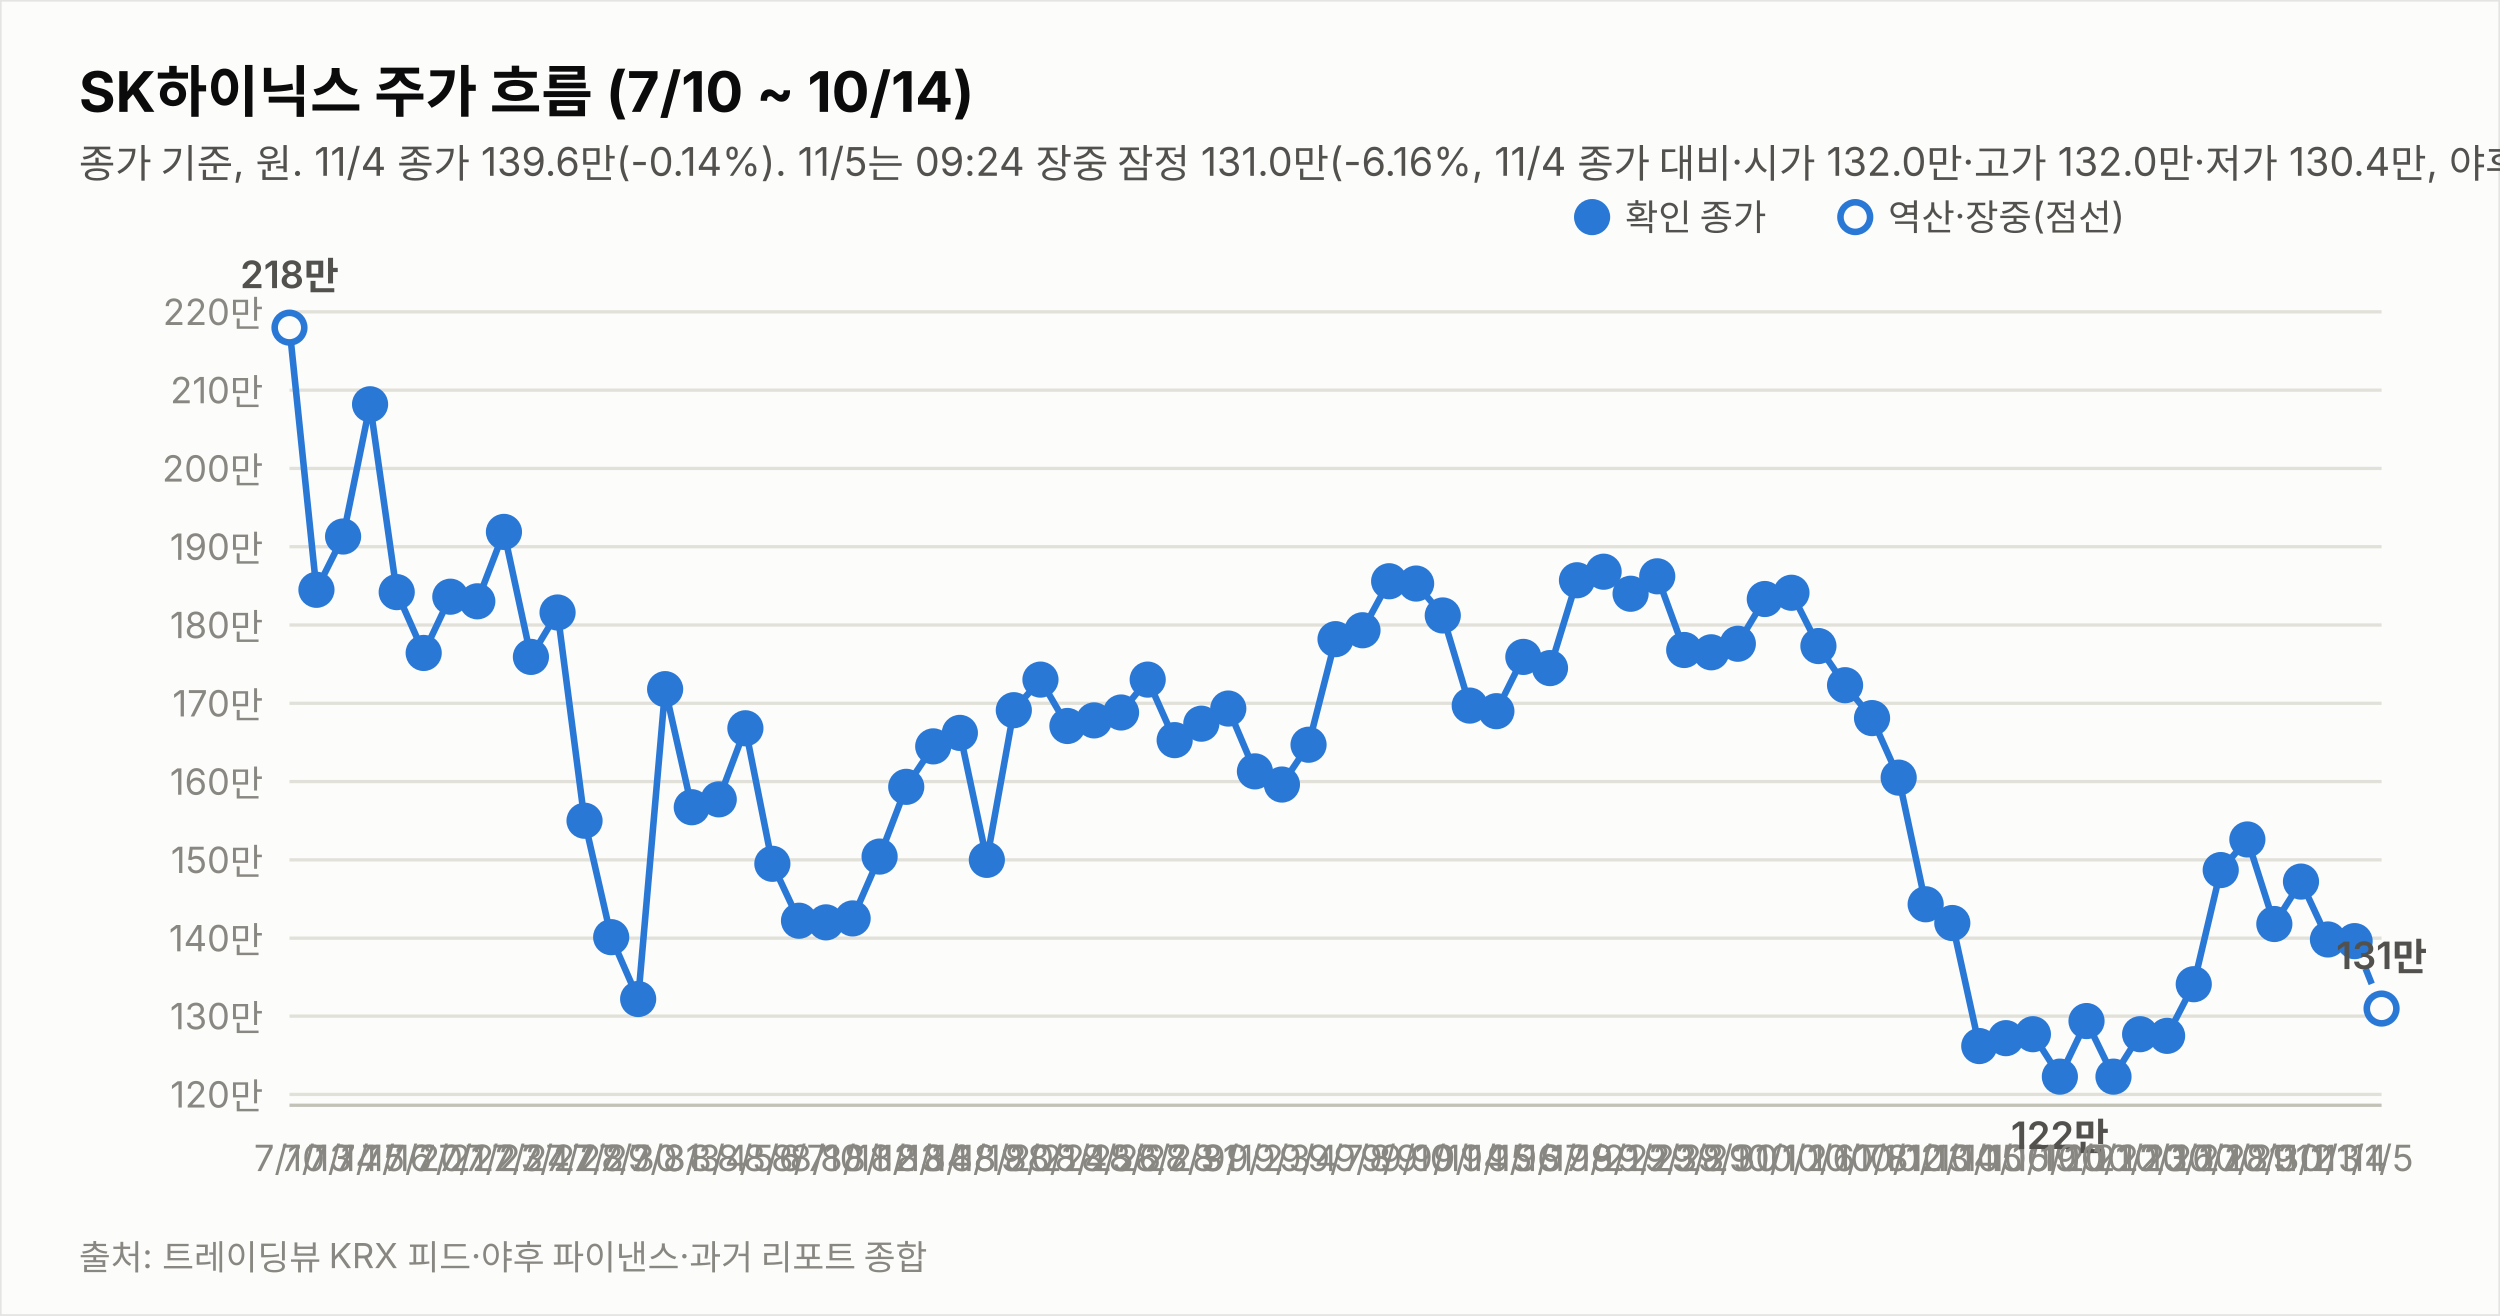
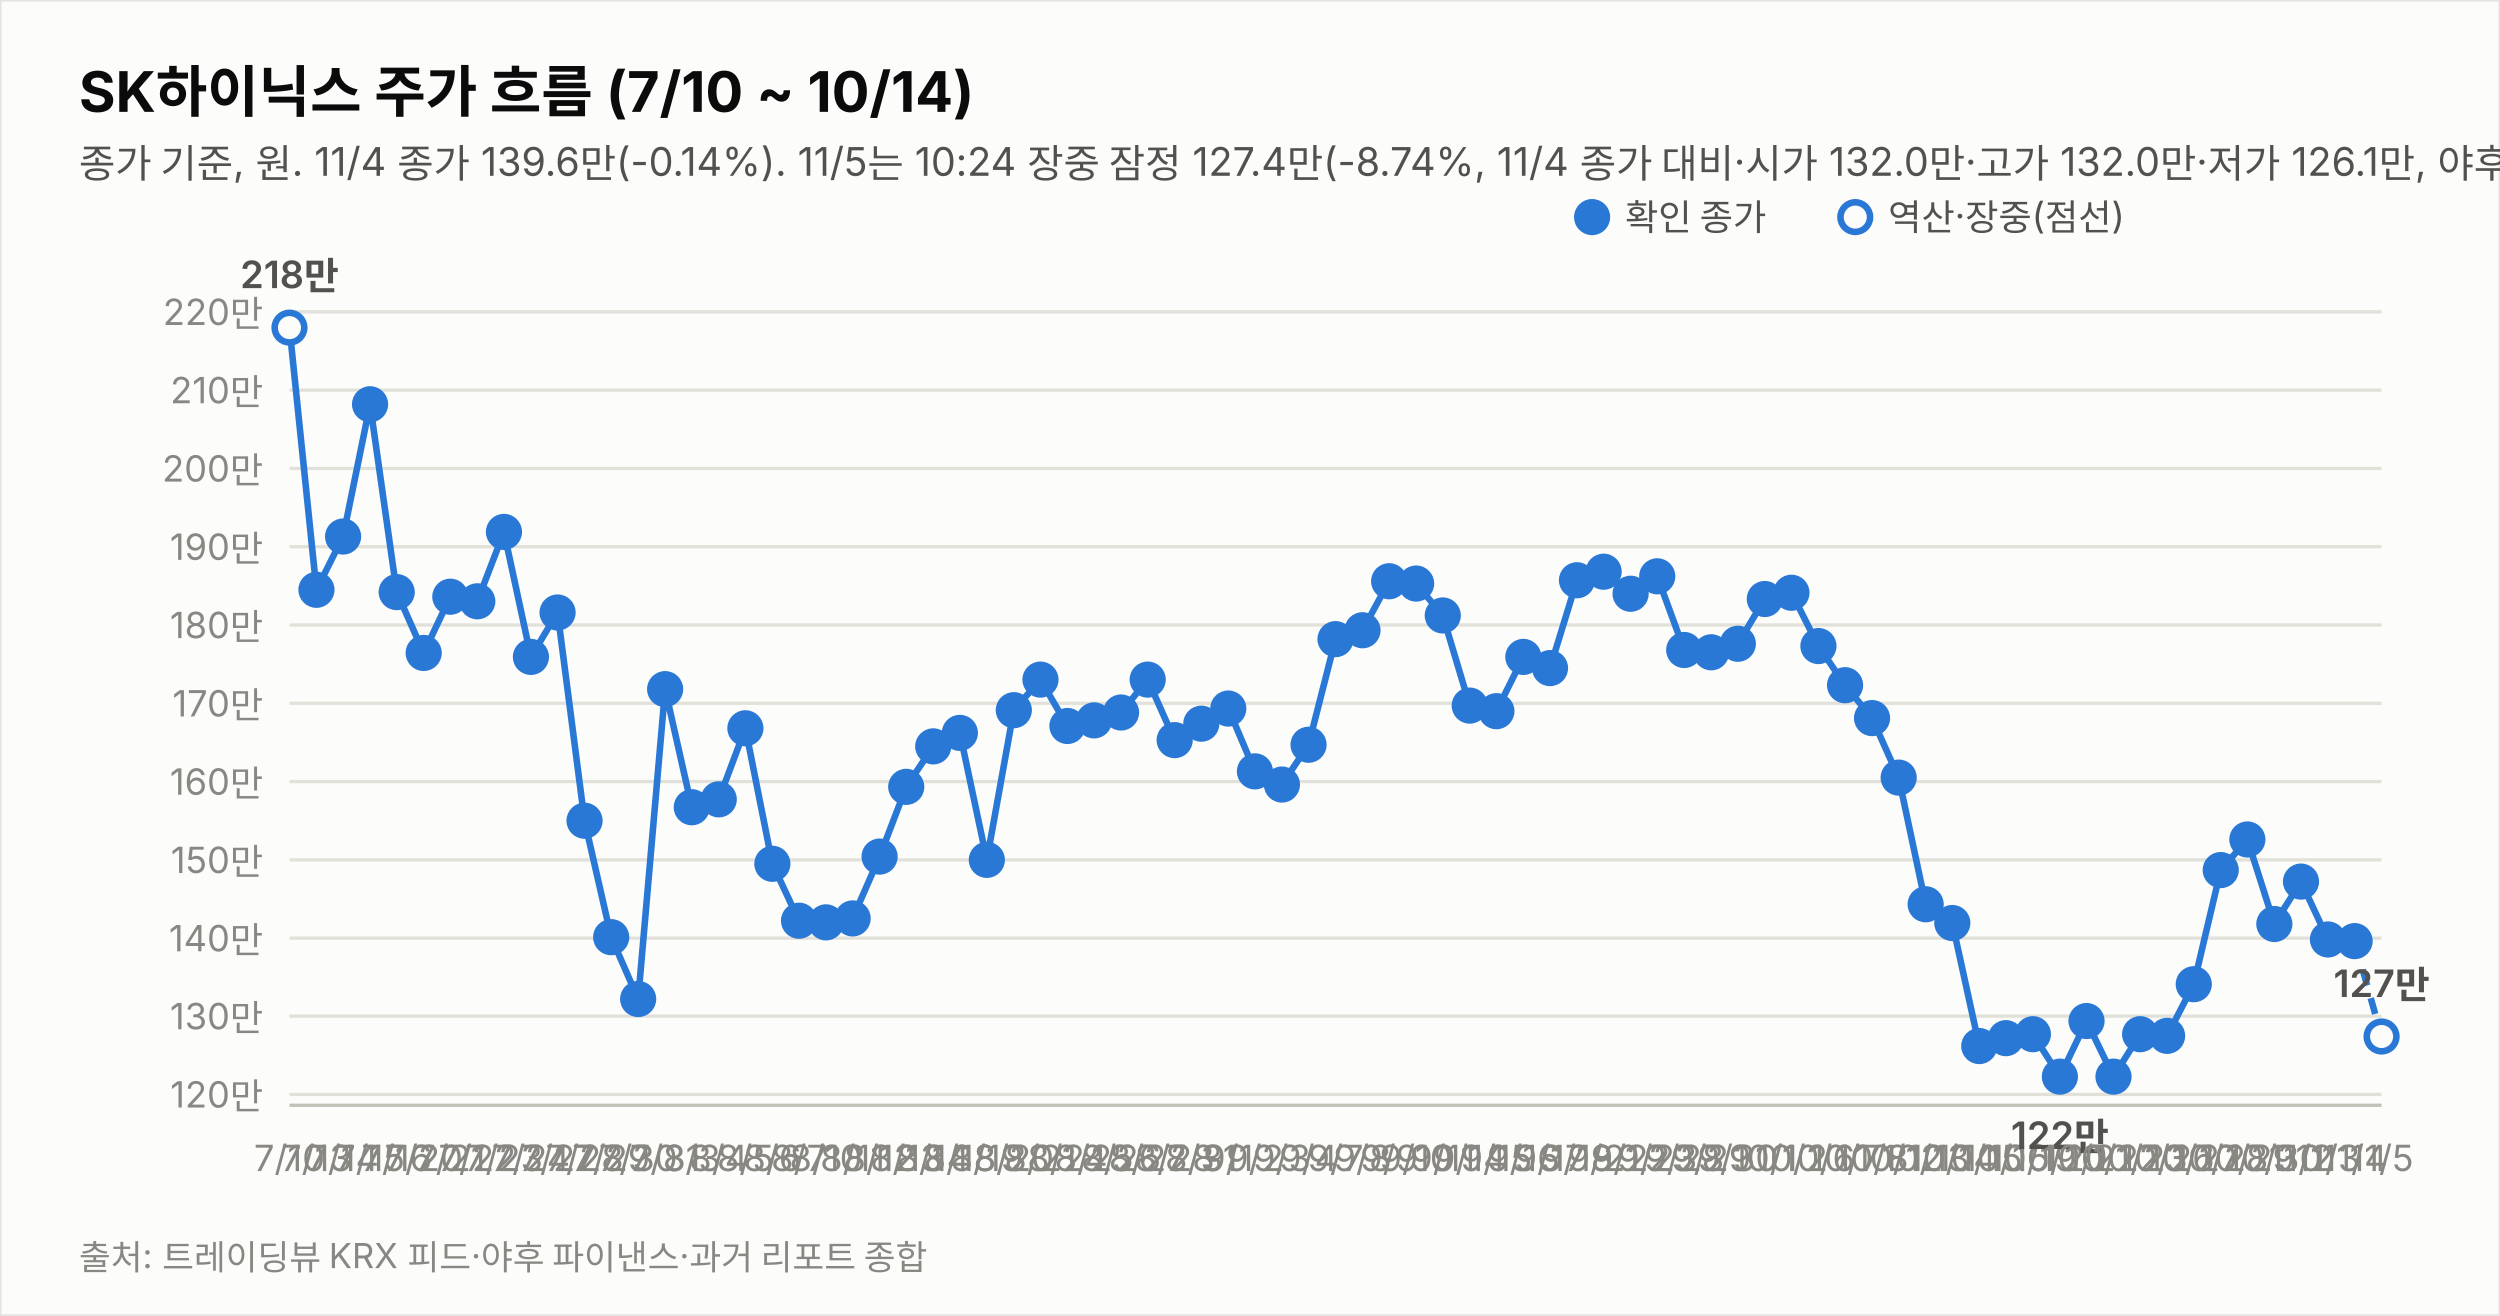
<svg xmlns="http://www.w3.org/2000/svg" width="760" height="400" viewBox="0 0 760 400" font-family="system-ui,-apple-system,&quot;Segoe UI&quot;,&quot;Malgun Gothic&quot;,&quot;Apple SD Gothic Neo&quot;,sans-serif">
  <rect width="760" height="400" fill="#fcfcfb" stroke="rgba(11,11,11,0.10)" />
  <text x="24" y="34" font-size="17" font-weight="700" fill="#0b0b0b">SK하이닉스 주가 흐름 (7/10 ~ 10/14)</text>
-   <text x="24" y="54" font-size="12" fill="#52514e">종가 기준, 원. 11/4 종가 139.6만(-0.14%). 11/5는 09:24 장중 잠정 131.0만(-6.16%, 11/4 종가 대비·시가 132.0만·고가 132.0만·저가 130.4만, 야후 20분 지연 시세). 지표는 11/5 09:24 잠정.</text>
+   <text x="24" y="54" font-size="12" fill="#52514e">종가 기준, 원. 11/4 종가 139.6만(-0.14%). 11/5는 10:24 장중 잠정 127.4만(-8.74%, 11/4 종가 대비·시가 132.0만·고가 132.0만·저가 126.1만, 야후 20분 지연 시세). 지표는 11/5 10:24 잠정.</text>
  <line x1="88" y1="332.7" x2="724" y2="332.7" stroke="#e1e0d9" stroke-width="1" />
  <text x="80" y="336.7" font-size="11" fill="#898781" text-anchor="end" style="font-variant-numeric:tabular-nums">120만</text>
  <line x1="88" y1="308.9" x2="724" y2="308.9" stroke="#e1e0d9" stroke-width="1" />
  <text x="80" y="312.9" font-size="11" fill="#898781" text-anchor="end" style="font-variant-numeric:tabular-nums">130만</text>
  <line x1="88" y1="285.2" x2="724" y2="285.2" stroke="#e1e0d9" stroke-width="1" />
  <text x="80" y="289.2" font-size="11" fill="#898781" text-anchor="end" style="font-variant-numeric:tabular-nums">140만</text>
  <line x1="88" y1="261.4" x2="724" y2="261.4" stroke="#e1e0d9" stroke-width="1" />
  <text x="80" y="265.4" font-size="11" fill="#898781" text-anchor="end" style="font-variant-numeric:tabular-nums">150만</text>
  <line x1="88" y1="237.6" x2="724" y2="237.6" stroke="#e1e0d9" stroke-width="1" />
  <text x="80" y="241.6" font-size="11" fill="#898781" text-anchor="end" style="font-variant-numeric:tabular-nums">160만</text>
  <line x1="88" y1="213.8" x2="724" y2="213.8" stroke="#e1e0d9" stroke-width="1" />
  <text x="80" y="217.8" font-size="11" fill="#898781" text-anchor="end" style="font-variant-numeric:tabular-nums">170만</text>
  <line x1="88" y1="190.0" x2="724" y2="190.0" stroke="#e1e0d9" stroke-width="1" />
  <text x="80" y="194.0" font-size="11" fill="#898781" text-anchor="end" style="font-variant-numeric:tabular-nums">180만</text>
  <line x1="88" y1="166.2" x2="724" y2="166.2" stroke="#e1e0d9" stroke-width="1" />
  <text x="80" y="170.2" font-size="11" fill="#898781" text-anchor="end" style="font-variant-numeric:tabular-nums">190만</text>
  <line x1="88" y1="142.4" x2="724" y2="142.4" stroke="#e1e0d9" stroke-width="1" />
  <text x="80" y="146.4" font-size="11" fill="#898781" text-anchor="end" style="font-variant-numeric:tabular-nums">200만</text>
  <line x1="88" y1="118.6" x2="724" y2="118.6" stroke="#e1e0d9" stroke-width="1" />
  <text x="80" y="122.6" font-size="11" fill="#898781" text-anchor="end" style="font-variant-numeric:tabular-nums">210만</text>
  <line x1="88" y1="94.8" x2="724" y2="94.8" stroke="#e1e0d9" stroke-width="1" />
  <text x="80" y="98.8" font-size="11" fill="#898781" text-anchor="end" style="font-variant-numeric:tabular-nums">220만</text>
  <line x1="88" y1="336" x2="724" y2="336" stroke="#c3c2b7" stroke-width="1" />
  <path d="M88.0,99.6 L96.2,179.3 L104.3,163.1 L112.5,122.9 L120.6,180.0 L128.8,198.5 L136.9,181.4 L145.1,182.8 L153.2,161.7 L161.4,199.7 L169.5,186.2 L177.7,249.5 L185.8,284.9 L194.0,303.7 L202.2,209.5 L210.3,245.4 L218.5,243.0 L226.6,221.4 L234.8,262.6 L242.9,279.9 L251.1,280.4 L259.2,279.2 L267.4,260.4 L275.5,239.2 L283.7,226.9 L291.8,222.8 L300.0,261.4 L308.2,215.9 L316.3,206.6 L324.5,220.7 L332.6,219.0 L340.8,216.6 L348.9,206.6 L357.1,225.0 L365.2,220.0 L373.4,215.4 L381.5,234.5 L389.7,238.5 L397.8,226.4 L406.0,194.3 L414.2,191.6 L422.3,176.7 L430.5,177.4 L438.6,187.1 L446.8,214.5 L454.9,216.2 L463.1,199.7 L471.2,203.1 L479.4,176.4 L487.5,173.8 L495.7,180.5 L503.8,175.2 L512.0,197.6 L520.2,198.3 L528.3,195.7 L536.5,182.1 L544.6,180.2 L552.8,196.4 L560.9,208.3 L569.1,218.3 L577.2,236.4 L585.4,274.9 L593.5,280.6 L601.7,318.0 L609.8,315.6 L618.0,314.4 L626.2,327.3 L634.3,310.4 L642.5,327.3 L650.6,314.4 L658.8,314.9 L666.9,299.2 L675.1,264.5 L683.2,255.2 L691.4,280.9 L699.5,268.0 L707.7,285.6 L715.8,286.1" fill="none" stroke="#2a78d6" stroke-width="2" />
-   <path d="M715.8,286.1 L724.0,306.6" fill="none" stroke="#2a78d6" stroke-width="2" stroke-dasharray="5 4" />
+   <path d="M715.8,286.1 L724.0,315.1" fill="none" stroke="#2a78d6" stroke-width="2" stroke-dasharray="5 4" />
  <circle cx="88.0" cy="99.6" r="4.5" fill="#fcfcfb" stroke="#2a78d6" stroke-width="2" />
  <text x="88.0" y="356" font-size="11" fill="#898781" text-anchor="middle">7/10</text>
  <text x="88.0" y="87.6" font-size="11.5" font-weight="600" fill="#52514e" text-anchor="middle" style="font-variant-numeric:tabular-nums">218만</text>
  <circle cx="96.2" cy="179.3" r="4.5" fill="#2a78d6" stroke="#2a78d6" stroke-width="2" />
  <text x="96.2" y="356" font-size="11" fill="#898781" text-anchor="middle">7/13</text>
  <circle cx="104.3" cy="163.1" r="4.5" fill="#2a78d6" stroke="#2a78d6" stroke-width="2" />
  <text x="104.3" y="356" font-size="11" fill="#898781" text-anchor="middle">7/14</text>
  <circle cx="112.5" cy="122.9" r="4.5" fill="#2a78d6" stroke="#2a78d6" stroke-width="2" />
  <text x="112.5" y="356" font-size="11" fill="#898781" text-anchor="middle">7/15</text>
  <circle cx="120.6" cy="180.0" r="4.5" fill="#2a78d6" stroke="#2a78d6" stroke-width="2" />
  <text x="120.6" y="356" font-size="11" fill="#898781" text-anchor="middle">7/16</text>
  <circle cx="128.8" cy="198.5" r="4.5" fill="#2a78d6" stroke="#2a78d6" stroke-width="2" />
  <text x="128.8" y="356" font-size="11" fill="#898781" text-anchor="middle">7/20</text>
  <circle cx="136.9" cy="181.4" r="4.5" fill="#2a78d6" stroke="#2a78d6" stroke-width="2" />
  <text x="136.9" y="356" font-size="11" fill="#898781" text-anchor="middle">7/21</text>
  <circle cx="145.1" cy="182.8" r="4.5" fill="#2a78d6" stroke="#2a78d6" stroke-width="2" />
  <text x="145.1" y="356" font-size="11" fill="#898781" text-anchor="middle">7/22</text>
  <circle cx="153.2" cy="161.7" r="4.5" fill="#2a78d6" stroke="#2a78d6" stroke-width="2" />
  <text x="153.2" y="356" font-size="11" fill="#898781" text-anchor="middle">7/23</text>
  <circle cx="161.4" cy="199.7" r="4.5" fill="#2a78d6" stroke="#2a78d6" stroke-width="2" />
  <text x="161.4" y="356" font-size="11" fill="#898781" text-anchor="middle">7/24</text>
  <circle cx="169.5" cy="186.2" r="4.5" fill="#2a78d6" stroke="#2a78d6" stroke-width="2" />
  <text x="169.5" y="356" font-size="11" fill="#898781" text-anchor="middle">7/27</text>
  <circle cx="177.7" cy="249.5" r="4.5" fill="#2a78d6" stroke="#2a78d6" stroke-width="2" />
  <text x="177.7" y="356" font-size="11" fill="#898781" text-anchor="middle">7/28</text>
  <circle cx="185.8" cy="284.9" r="4.5" fill="#2a78d6" stroke="#2a78d6" stroke-width="2" />
  <text x="185.8" y="356" font-size="11" fill="#898781" text-anchor="middle">7/29</text>
  <circle cx="194.0" cy="303.7" r="4.5" fill="#2a78d6" stroke="#2a78d6" stroke-width="2" />
  <text x="194.0" y="356" font-size="11" fill="#898781" text-anchor="middle">7/30</text>
  <circle cx="202.2" cy="209.5" r="4.5" fill="#2a78d6" stroke="#2a78d6" stroke-width="2" />
  <text x="202.2" y="356" font-size="11" fill="#898781" text-anchor="middle">7/31</text>
  <circle cx="210.3" cy="245.4" r="4.5" fill="#2a78d6" stroke="#2a78d6" stroke-width="2" />
  <text x="210.3" y="356" font-size="11" fill="#898781" text-anchor="middle">8/3</text>
  <circle cx="218.5" cy="243.0" r="4.5" fill="#2a78d6" stroke="#2a78d6" stroke-width="2" />
  <text x="218.5" y="356" font-size="11" fill="#898781" text-anchor="middle">8/4</text>
  <circle cx="226.6" cy="221.4" r="4.5" fill="#2a78d6" stroke="#2a78d6" stroke-width="2" />
  <text x="226.6" y="356" font-size="11" fill="#898781" text-anchor="middle">8/5</text>
  <circle cx="234.8" cy="262.6" r="4.5" fill="#2a78d6" stroke="#2a78d6" stroke-width="2" />
  <text x="234.8" y="356" font-size="11" fill="#898781" text-anchor="middle">8/6</text>
  <circle cx="242.9" cy="279.9" r="4.5" fill="#2a78d6" stroke="#2a78d6" stroke-width="2" />
  <text x="242.9" y="356" font-size="11" fill="#898781" text-anchor="middle">8/7</text>
  <circle cx="251.1" cy="280.4" r="4.5" fill="#2a78d6" stroke="#2a78d6" stroke-width="2" />
  <text x="251.1" y="356" font-size="11" fill="#898781" text-anchor="middle">8/10</text>
  <circle cx="259.2" cy="279.2" r="4.5" fill="#2a78d6" stroke="#2a78d6" stroke-width="2" />
  <text x="259.2" y="356" font-size="11" fill="#898781" text-anchor="middle">8/11</text>
  <circle cx="267.4" cy="260.4" r="4.5" fill="#2a78d6" stroke="#2a78d6" stroke-width="2" />
  <text x="267.4" y="356" font-size="11" fill="#898781" text-anchor="middle">8/12</text>
  <circle cx="275.5" cy="239.2" r="4.5" fill="#2a78d6" stroke="#2a78d6" stroke-width="2" />
  <text x="275.5" y="356" font-size="11" fill="#898781" text-anchor="middle">8/13</text>
  <circle cx="283.7" cy="226.9" r="4.5" fill="#2a78d6" stroke="#2a78d6" stroke-width="2" />
  <text x="283.7" y="356" font-size="11" fill="#898781" text-anchor="middle">8/14</text>
  <circle cx="291.8" cy="222.8" r="4.5" fill="#2a78d6" stroke="#2a78d6" stroke-width="2" />
  <text x="291.8" y="356" font-size="11" fill="#898781" text-anchor="middle">8/18</text>
  <circle cx="300.0" cy="261.4" r="4.5" fill="#2a78d6" stroke="#2a78d6" stroke-width="2" />
  <text x="300.0" y="356" font-size="11" fill="#898781" text-anchor="middle">8/19</text>
  <circle cx="308.2" cy="215.9" r="4.5" fill="#2a78d6" stroke="#2a78d6" stroke-width="2" />
  <text x="308.2" y="356" font-size="11" fill="#898781" text-anchor="middle">8/20</text>
  <circle cx="316.3" cy="206.6" r="4.5" fill="#2a78d6" stroke="#2a78d6" stroke-width="2" />
  <text x="316.3" y="356" font-size="11" fill="#898781" text-anchor="middle">8/21</text>
  <circle cx="324.5" cy="220.7" r="4.5" fill="#2a78d6" stroke="#2a78d6" stroke-width="2" />
  <text x="324.5" y="356" font-size="11" fill="#898781" text-anchor="middle">8/24</text>
  <circle cx="332.6" cy="219.0" r="4.5" fill="#2a78d6" stroke="#2a78d6" stroke-width="2" />
  <text x="332.6" y="356" font-size="11" fill="#898781" text-anchor="middle">8/25</text>
  <circle cx="340.8" cy="216.6" r="4.5" fill="#2a78d6" stroke="#2a78d6" stroke-width="2" />
  <text x="340.8" y="356" font-size="11" fill="#898781" text-anchor="middle">8/26</text>
  <circle cx="348.9" cy="206.6" r="4.5" fill="#2a78d6" stroke="#2a78d6" stroke-width="2" />
  <text x="348.9" y="356" font-size="11" fill="#898781" text-anchor="middle">8/27</text>
  <circle cx="357.1" cy="225.0" r="4.5" fill="#2a78d6" stroke="#2a78d6" stroke-width="2" />
  <text x="357.1" y="356" font-size="11" fill="#898781" text-anchor="middle">8/28</text>
  <circle cx="365.2" cy="220.0" r="4.5" fill="#2a78d6" stroke="#2a78d6" stroke-width="2" />
  <text x="365.2" y="356" font-size="11" fill="#898781" text-anchor="middle">8/31</text>
  <circle cx="373.4" cy="215.4" r="4.5" fill="#2a78d6" stroke="#2a78d6" stroke-width="2" />
  <text x="373.4" y="356" font-size="11" fill="#898781" text-anchor="middle">9/1</text>
  <circle cx="381.5" cy="234.5" r="4.5" fill="#2a78d6" stroke="#2a78d6" stroke-width="2" />
  <text x="381.5" y="356" font-size="11" fill="#898781" text-anchor="middle">9/2</text>
  <circle cx="389.7" cy="238.5" r="4.5" fill="#2a78d6" stroke="#2a78d6" stroke-width="2" />
  <text x="389.7" y="356" font-size="11" fill="#898781" text-anchor="middle">9/3</text>
  <circle cx="397.8" cy="226.4" r="4.5" fill="#2a78d6" stroke="#2a78d6" stroke-width="2" />
  <text x="397.8" y="356" font-size="11" fill="#898781" text-anchor="middle">9/4</text>
  <circle cx="406.0" cy="194.3" r="4.5" fill="#2a78d6" stroke="#2a78d6" stroke-width="2" />
  <text x="406.0" y="356" font-size="11" fill="#898781" text-anchor="middle">9/7</text>
  <circle cx="414.2" cy="191.6" r="4.5" fill="#2a78d6" stroke="#2a78d6" stroke-width="2" />
  <text x="414.2" y="356" font-size="11" fill="#898781" text-anchor="middle">9/8</text>
  <circle cx="422.3" cy="176.7" r="4.5" fill="#2a78d6" stroke="#2a78d6" stroke-width="2" />
  <text x="422.3" y="356" font-size="11" fill="#898781" text-anchor="middle">9/9</text>
  <circle cx="430.5" cy="177.4" r="4.5" fill="#2a78d6" stroke="#2a78d6" stroke-width="2" />
  <text x="430.5" y="356" font-size="11" fill="#898781" text-anchor="middle">9/10</text>
  <circle cx="438.6" cy="187.1" r="4.5" fill="#2a78d6" stroke="#2a78d6" stroke-width="2" />
  <text x="438.6" y="356" font-size="11" fill="#898781" text-anchor="middle">9/11</text>
  <circle cx="446.8" cy="214.5" r="4.5" fill="#2a78d6" stroke="#2a78d6" stroke-width="2" />
  <text x="446.8" y="356" font-size="11" fill="#898781" text-anchor="middle">9/14</text>
  <circle cx="454.9" cy="216.2" r="4.5" fill="#2a78d6" stroke="#2a78d6" stroke-width="2" />
  <text x="454.9" y="356" font-size="11" fill="#898781" text-anchor="middle">9/15</text>
  <circle cx="463.1" cy="199.7" r="4.5" fill="#2a78d6" stroke="#2a78d6" stroke-width="2" />
  <text x="463.1" y="356" font-size="11" fill="#898781" text-anchor="middle">9/16</text>
  <circle cx="471.2" cy="203.1" r="4.5" fill="#2a78d6" stroke="#2a78d6" stroke-width="2" />
  <text x="471.2" y="356" font-size="11" fill="#898781" text-anchor="middle">9/17</text>
  <circle cx="479.4" cy="176.4" r="4.5" fill="#2a78d6" stroke="#2a78d6" stroke-width="2" />
  <text x="479.4" y="356" font-size="11" fill="#898781" text-anchor="middle">9/18</text>
  <circle cx="487.5" cy="173.8" r="4.5" fill="#2a78d6" stroke="#2a78d6" stroke-width="2" />
  <text x="487.5" y="356" font-size="11" fill="#898781" text-anchor="middle">9/21</text>
  <circle cx="495.7" cy="180.5" r="4.5" fill="#2a78d6" stroke="#2a78d6" stroke-width="2" />
  <text x="495.7" y="356" font-size="11" fill="#898781" text-anchor="middle">9/22</text>
  <circle cx="503.8" cy="175.2" r="4.5" fill="#2a78d6" stroke="#2a78d6" stroke-width="2" />
  <text x="503.8" y="356" font-size="11" fill="#898781" text-anchor="middle">9/23</text>
  <circle cx="512.0" cy="197.6" r="4.5" fill="#2a78d6" stroke="#2a78d6" stroke-width="2" />
  <text x="512.0" y="356" font-size="11" fill="#898781" text-anchor="middle">9/28</text>
  <circle cx="520.2" cy="198.3" r="4.5" fill="#2a78d6" stroke="#2a78d6" stroke-width="2" />
  <text x="520.2" y="356" font-size="11" fill="#898781" text-anchor="middle">9/29</text>
  <circle cx="528.3" cy="195.7" r="4.5" fill="#2a78d6" stroke="#2a78d6" stroke-width="2" />
  <text x="528.3" y="356" font-size="11" fill="#898781" text-anchor="middle">9/30</text>
  <circle cx="536.5" cy="182.1" r="4.5" fill="#2a78d6" stroke="#2a78d6" stroke-width="2" />
  <text x="536.5" y="356" font-size="11" fill="#898781" text-anchor="middle">10/1</text>
  <circle cx="544.6" cy="180.2" r="4.5" fill="#2a78d6" stroke="#2a78d6" stroke-width="2" />
  <text x="544.6" y="356" font-size="11" fill="#898781" text-anchor="middle">10/2</text>
  <circle cx="552.8" cy="196.4" r="4.5" fill="#2a78d6" stroke="#2a78d6" stroke-width="2" />
  <text x="552.8" y="356" font-size="11" fill="#898781" text-anchor="middle">10/6</text>
  <circle cx="560.9" cy="208.3" r="4.5" fill="#2a78d6" stroke="#2a78d6" stroke-width="2" />
  <text x="560.9" y="356" font-size="11" fill="#898781" text-anchor="middle">10/7</text>
  <circle cx="569.1" cy="218.3" r="4.5" fill="#2a78d6" stroke="#2a78d6" stroke-width="2" />
  <text x="569.1" y="356" font-size="11" fill="#898781" text-anchor="middle">10/8</text>
  <circle cx="577.2" cy="236.4" r="4.5" fill="#2a78d6" stroke="#2a78d6" stroke-width="2" />
  <text x="577.2" y="356" font-size="11" fill="#898781" text-anchor="middle">10/12</text>
  <circle cx="585.4" cy="274.9" r="4.5" fill="#2a78d6" stroke="#2a78d6" stroke-width="2" />
  <text x="585.4" y="356" font-size="11" fill="#898781" text-anchor="middle">10/13</text>
  <circle cx="593.5" cy="280.6" r="4.5" fill="#2a78d6" stroke="#2a78d6" stroke-width="2" />
  <text x="593.5" y="356" font-size="11" fill="#898781" text-anchor="middle">10/14</text>
  <circle cx="601.7" cy="318.0" r="4.5" fill="#2a78d6" stroke="#2a78d6" stroke-width="2" />
  <text x="601.7" y="356" font-size="11" fill="#898781" text-anchor="middle">10/15</text>
  <circle cx="609.8" cy="315.6" r="4.5" fill="#2a78d6" stroke="#2a78d6" stroke-width="2" />
  <text x="609.8" y="356" font-size="11" fill="#898781" text-anchor="middle">10/16</text>
  <circle cx="618.0" cy="314.4" r="4.5" fill="#2a78d6" stroke="#2a78d6" stroke-width="2" />
  <text x="618.0" y="356" font-size="11" fill="#898781" text-anchor="middle">10/19</text>
  <circle cx="626.2" cy="327.3" r="4.5" fill="#2a78d6" stroke="#2a78d6" stroke-width="2" />
  <text x="626.2" y="356" font-size="11" fill="#898781" text-anchor="middle">10/20</text>
  <text x="626.2" y="349.3" font-size="11.5" font-weight="600" fill="#52514e" text-anchor="middle" style="font-variant-numeric:tabular-nums">122만</text>
  <circle cx="634.3" cy="310.4" r="4.5" fill="#2a78d6" stroke="#2a78d6" stroke-width="2" />
  <text x="634.3" y="356" font-size="11" fill="#898781" text-anchor="middle">10/21</text>
  <circle cx="642.5" cy="327.3" r="4.5" fill="#2a78d6" stroke="#2a78d6" stroke-width="2" />
  <text x="642.5" y="356" font-size="11" fill="#898781" text-anchor="middle">10/22</text>
  <circle cx="650.6" cy="314.4" r="4.5" fill="#2a78d6" stroke="#2a78d6" stroke-width="2" />
  <text x="650.6" y="356" font-size="11" fill="#898781" text-anchor="middle">10/23</text>
  <circle cx="658.8" cy="314.9" r="4.5" fill="#2a78d6" stroke="#2a78d6" stroke-width="2" />
  <text x="658.8" y="356" font-size="11" fill="#898781" text-anchor="middle">10/26</text>
  <circle cx="666.9" cy="299.2" r="4.5" fill="#2a78d6" stroke="#2a78d6" stroke-width="2" />
  <text x="666.9" y="356" font-size="11" fill="#898781" text-anchor="middle">10/27</text>
  <circle cx="675.1" cy="264.5" r="4.5" fill="#2a78d6" stroke="#2a78d6" stroke-width="2" />
  <text x="675.1" y="356" font-size="11" fill="#898781" text-anchor="middle">10/28</text>
  <circle cx="683.2" cy="255.2" r="4.5" fill="#2a78d6" stroke="#2a78d6" stroke-width="2" />
  <text x="683.2" y="356" font-size="11" fill="#898781" text-anchor="middle">10/29</text>
  <circle cx="691.4" cy="280.9" r="4.5" fill="#2a78d6" stroke="#2a78d6" stroke-width="2" />
  <text x="691.4" y="356" font-size="11" fill="#898781" text-anchor="middle">10/30</text>
  <circle cx="699.5" cy="268.0" r="4.5" fill="#2a78d6" stroke="#2a78d6" stroke-width="2" />
  <text x="699.5" y="356" font-size="11" fill="#898781" text-anchor="middle">11/2</text>
  <circle cx="707.7" cy="285.6" r="4.5" fill="#2a78d6" stroke="#2a78d6" stroke-width="2" />
  <text x="707.7" y="356" font-size="11" fill="#898781" text-anchor="middle">11/3</text>
  <circle cx="715.8" cy="286.1" r="4.5" fill="#2a78d6" stroke="#2a78d6" stroke-width="2" />
  <text x="715.8" y="356" font-size="11" fill="#898781" text-anchor="middle">11/4</text>
-   <circle cx="724.0" cy="306.6" r="4.5" fill="#fcfcfb" stroke="#2a78d6" stroke-width="2" />
+   <circle cx="724.0" cy="315.1" r="4.5" fill="#fcfcfb" stroke="#2a78d6" stroke-width="2" />
  <text x="724.0" y="356" font-size="11" fill="#898781" text-anchor="middle">11/5</text>
-   <text x="724.0" y="294.6" font-size="11.5" font-weight="600" fill="#52514e" text-anchor="middle" style="font-variant-numeric:tabular-nums">131만</text>
+   <text x="724.0" y="303.1" font-size="11.5" font-weight="600" fill="#52514e" text-anchor="middle" style="font-variant-numeric:tabular-nums">127만</text>
  <circle cx="484" cy="66" r="4.5" fill="#2a78d6" stroke="#2a78d6" stroke-width="2" />
  <text x="494" y="70" font-size="11" fill="#52514e">확인 종가</text>
  <circle cx="564" cy="66" r="4.5" fill="#fcfcfb" stroke="#2a78d6" stroke-width="2" />
  <text x="574" y="70" font-size="11" fill="#52514e">역산·장중(점선)</text>
  <text x="24" y="386" font-size="10.5" fill="#898781">출처: 트레이딩뷰 KRX 피드·야후 파이낸스·과거 리포트 종합</text>
</svg>
